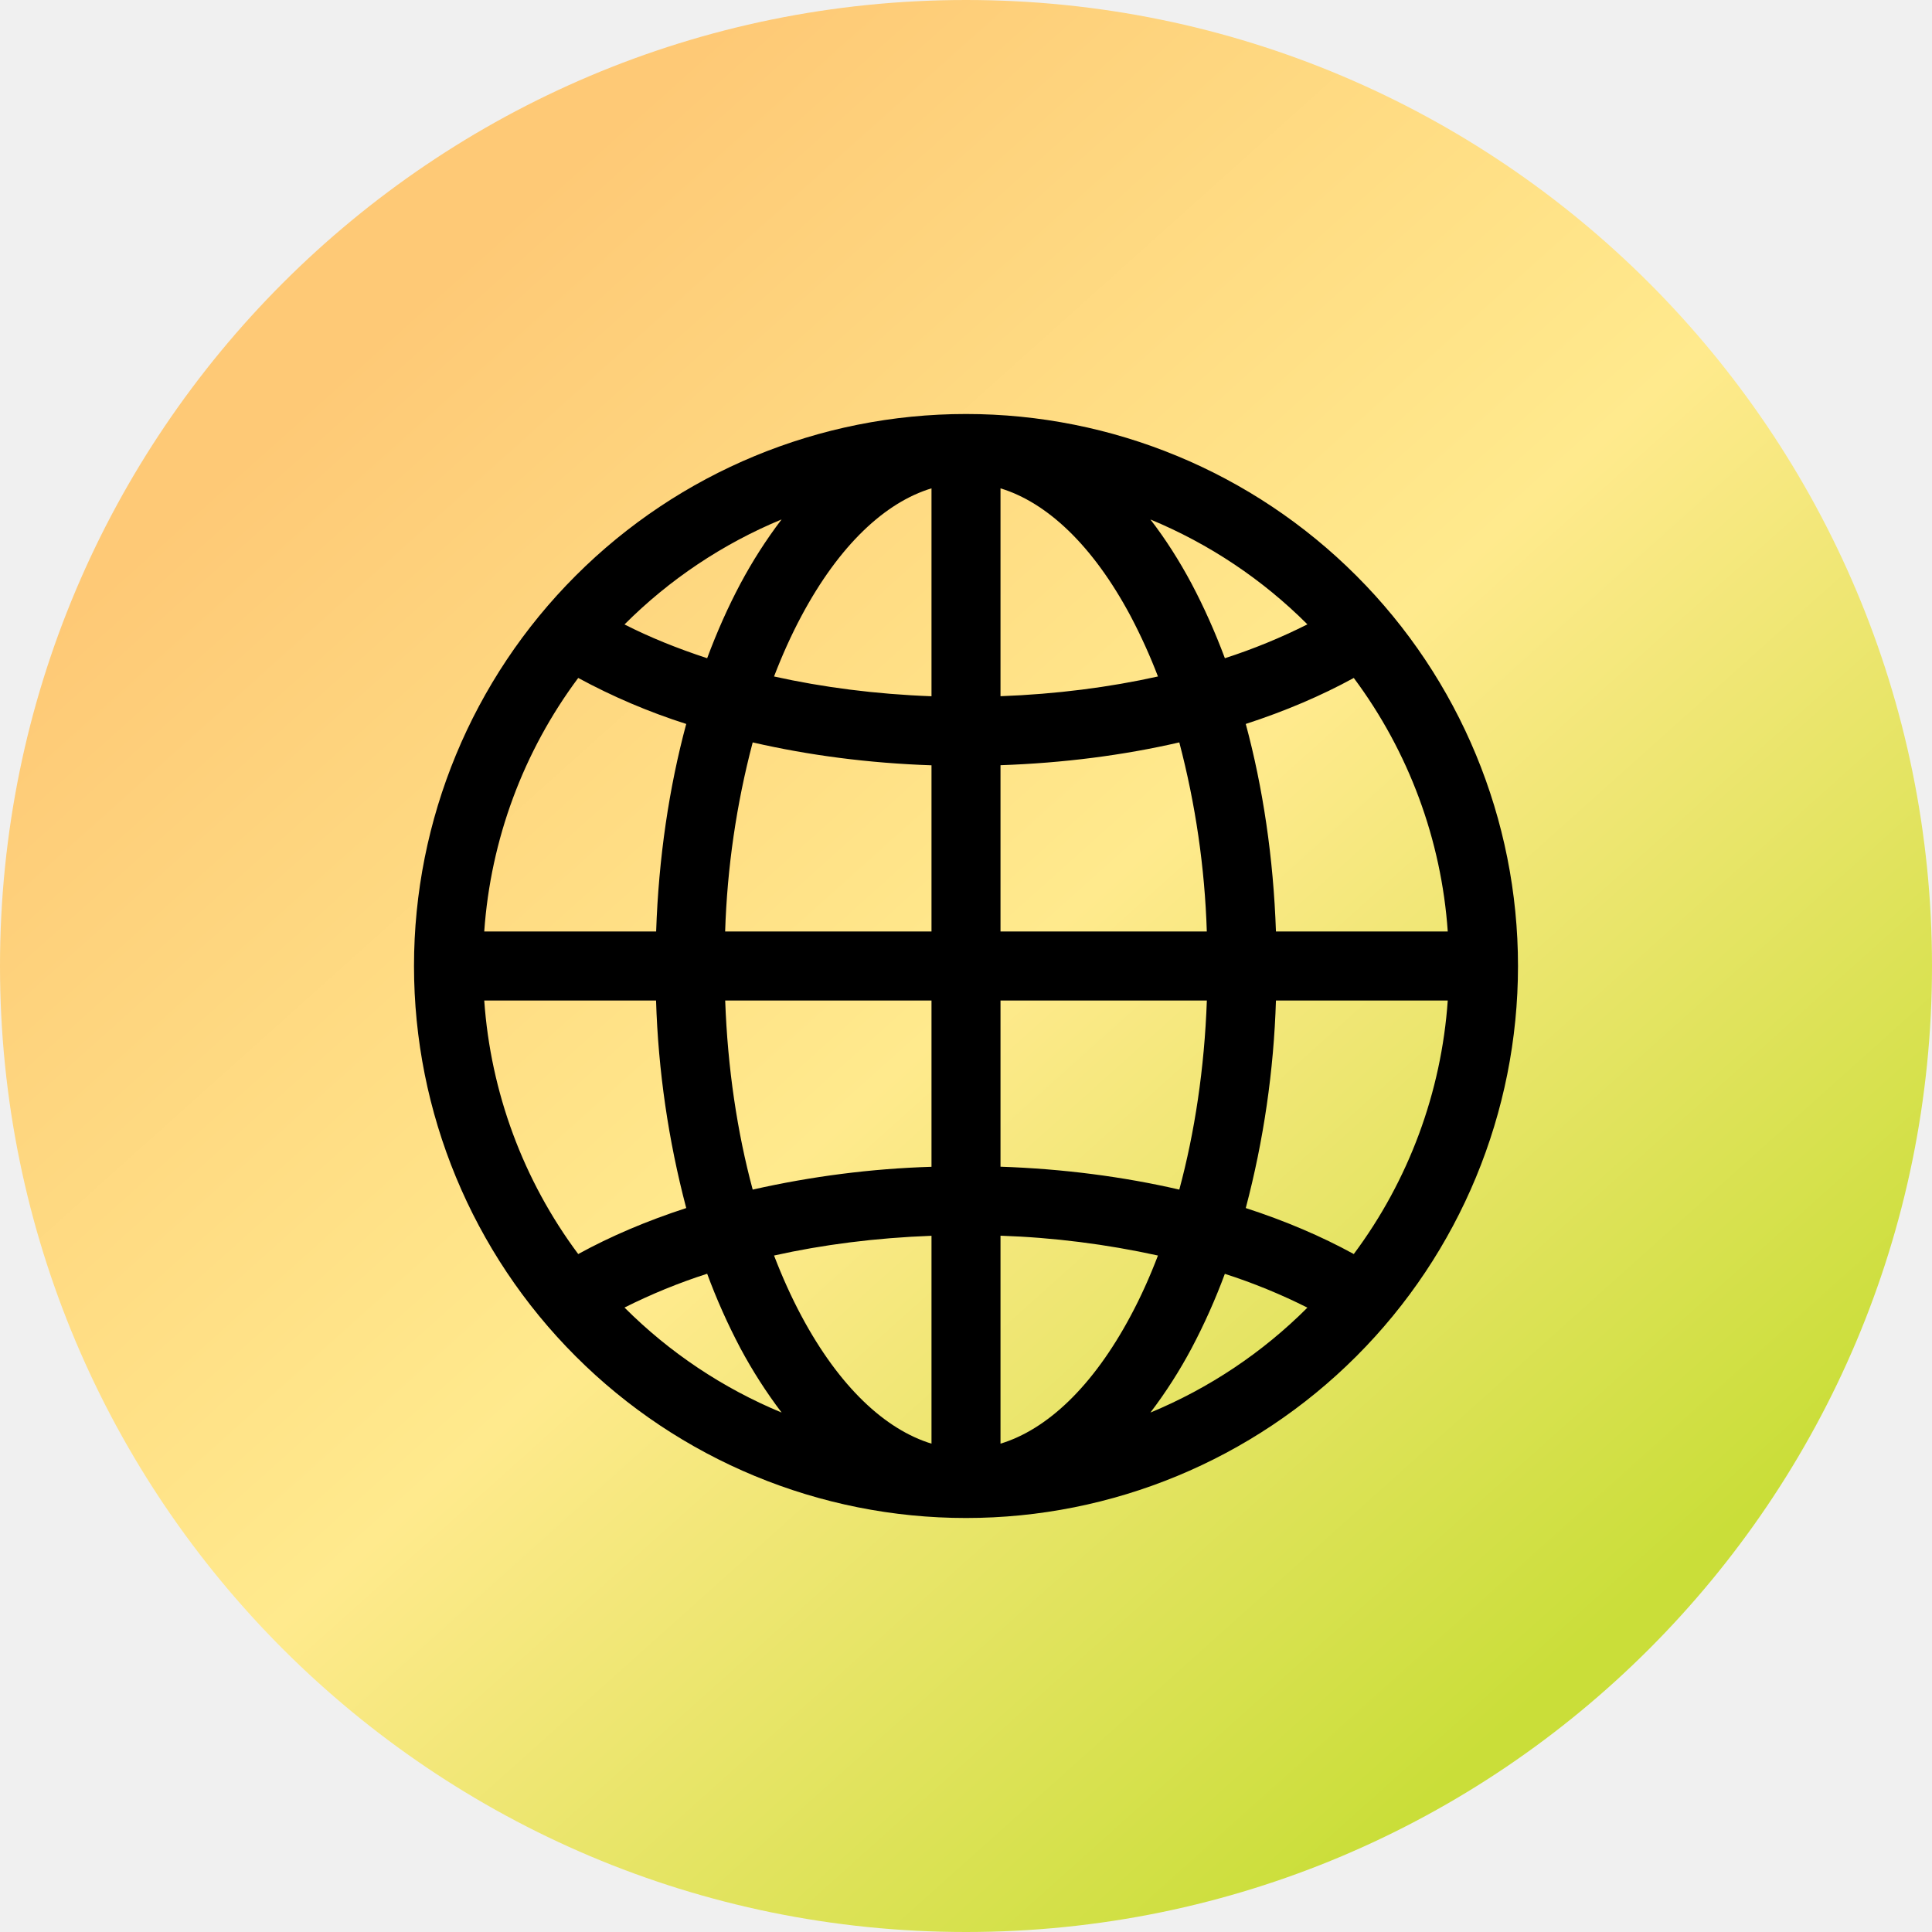
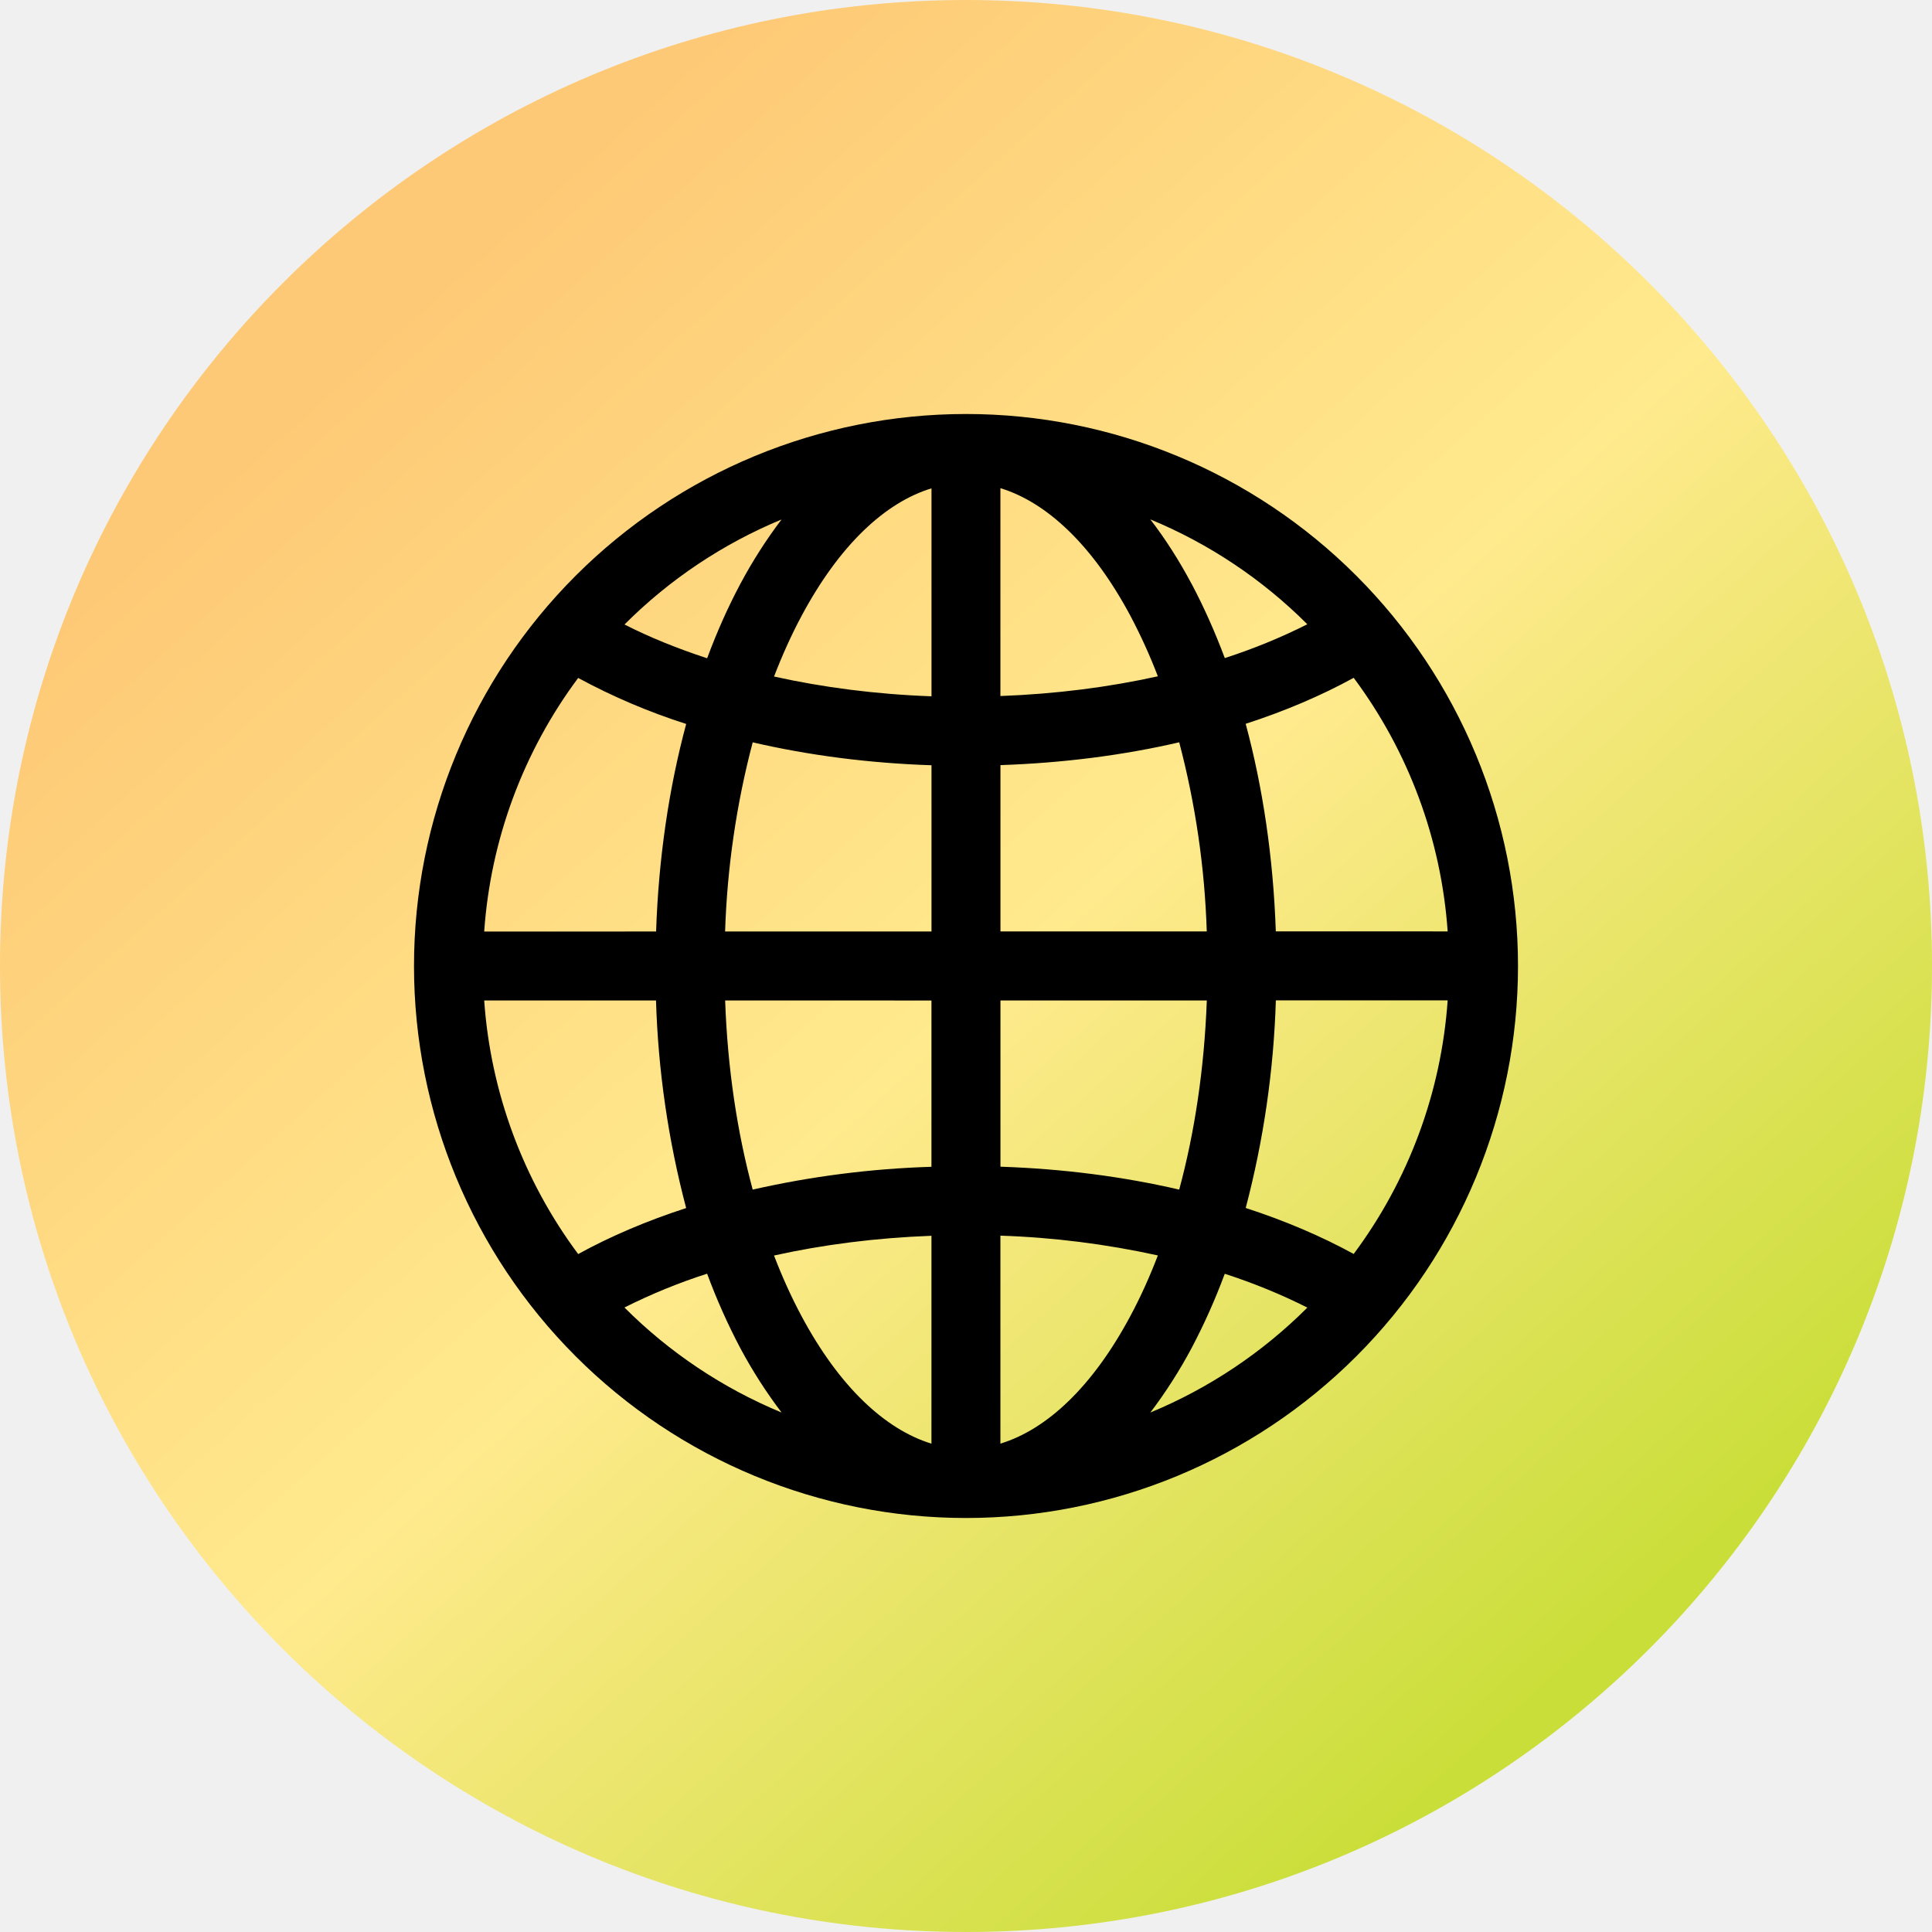
- <svg xmlns="http://www.w3.org/2000/svg" width="42" height="42" viewBox="0 0 42 42" fill="none">
-   <g clip-path="url(#clip0_586_4549)">
-     <path d="M21 42C32.598 42 42 32.598 42 21C42 9.402 32.598 0 21 0C9.402 0 0 9.402 0 21C0 32.598 9.402 42 21 42Z" fill="url(#paint0_linear_586_4549)" />
-     <path d="M9 21C9 17.817 10.264 14.765 12.515 12.515C14.765 10.264 17.817 9 21 9C24.183 9 27.235 10.264 29.485 12.515C31.736 14.765 33 17.817 33 21C33 24.183 31.736 27.235 29.485 29.485C27.235 31.736 24.183 33 21 33C17.817 33 14.765 31.736 12.515 29.485C10.264 27.235 9 24.183 9 21ZM20.25 10.616C19.245 10.921 18.247 11.845 17.419 13.398C17.204 13.801 17.007 14.237 16.827 14.706C17.884 14.941 19.035 15.091 20.25 15.136V10.616ZM15.373 14.309C15.588 13.732 15.828 13.193 16.095 12.691C16.356 12.202 16.655 11.734 16.991 11.292C15.713 11.821 14.553 12.597 13.576 13.575C14.12 13.852 14.72 14.095 15.373 14.309ZM14.264 20.25C14.318 18.645 14.546 17.119 14.918 15.738C14.105 15.479 13.319 15.144 12.57 14.738C11.375 16.341 10.666 18.255 10.527 20.25H14.264ZM16.363 16.139C16.009 17.482 15.808 18.861 15.764 20.25H20.25V16.637C18.885 16.591 17.576 16.419 16.363 16.139ZM21.75 16.635V20.25H26.235C26.191 18.861 25.99 17.482 25.637 16.139C24.424 16.419 23.115 16.588 21.75 16.635ZM15.765 21.75C15.818 23.23 16.029 24.621 16.363 25.861C17.64 25.572 18.942 25.405 20.25 25.365V21.75H15.765ZM21.75 21.75V25.363C23.115 25.409 24.424 25.581 25.637 25.861C25.971 24.621 26.183 23.23 26.236 21.75H21.75ZM16.827 27.294C17.007 27.763 17.204 28.199 17.419 28.602C18.247 30.154 19.247 31.077 20.25 31.384V26.865C19.035 26.91 17.884 27.058 16.827 27.294ZM16.992 30.708C16.657 30.266 16.357 29.798 16.095 29.308C15.819 28.785 15.578 28.245 15.373 27.69C14.757 27.888 14.156 28.134 13.576 28.425C14.553 29.403 15.715 30.179 16.992 30.708ZM14.918 26.262C14.529 24.788 14.309 23.274 14.262 21.75H10.527C10.666 23.745 11.375 25.659 12.57 27.262C13.275 26.875 14.062 26.54 14.918 26.262ZM25.009 30.708C26.286 30.179 27.446 29.404 28.422 28.427C27.843 28.136 27.243 27.89 26.627 27.692C26.422 28.246 26.181 28.786 25.905 29.308C25.644 29.798 25.345 30.266 25.009 30.708ZM21.75 26.863V31.384C22.755 31.078 23.753 30.154 24.581 28.602C24.797 28.199 24.994 27.763 25.173 27.294C24.047 27.047 22.902 26.902 21.75 26.863ZM27.082 26.262C27.938 26.54 28.725 26.875 29.43 27.262C30.625 25.659 31.334 23.745 31.473 21.75H27.738C27.691 23.274 27.471 24.788 27.082 26.262ZM31.473 20.25C31.334 18.255 30.625 16.341 29.43 14.738C28.725 15.124 27.938 15.46 27.082 15.738C27.454 17.118 27.683 18.645 27.738 20.25H31.473ZM25.905 12.691C26.171 13.194 26.412 13.732 26.628 14.309C27.244 14.11 27.844 13.864 28.422 13.573C27.445 12.596 26.286 11.822 25.009 11.293C25.337 11.718 25.637 12.189 25.905 12.691ZM25.173 14.706C25.002 14.259 24.804 13.822 24.581 13.398C23.753 11.845 22.755 10.923 21.75 10.616V15.135C22.965 15.09 24.116 14.941 25.173 14.706Z" fill="black" />
+ <svg xmlns="http://www.w3.org/2000/svg" fill="none" height="42" viewBox="0 0 42 42" width="42">
+   <linearGradient id="a" gradientUnits="userSpaceOnUse" x1="8.5" x2="34.5" y1="7" y2="36">
+     <stop offset="0" stop-color="#fec976" />
+     <stop offset=".5" stop-color="#ffea8d" />
+     <stop offset="1" stop-color="#cade39" />
+   </linearGradient>
+   <clipPath id="b">
+     <path d="m0 0h42v42h-42z" />
+   </clipPath>
+   <g clip-path="url(#b)">
+     <path d="m21 42c11.598 0 21-9.402 21-21 0-11.598-9.402-21-21-21-11.598 0-21 9.402-21 21 0 11.598 9.402 21 21 21z" fill="url(#a)" />
+     <path d="m9 21c0-3.183 1.264-6.235 3.515-8.485 2.251-2.25 5.303-3.515 8.485-3.515s6.235 1.264 8.485 3.515c2.25 2.251 3.515 5.303 3.515 8.485s-1.264 6.235-3.515 8.485c-2.251 2.25-5.303 3.515-8.485 3.515s-6.235-1.264-8.485-3.515c-2.25-2.251-3.515-5.303-3.515-8.485zm11.25-10.384c-1.005.306-2.002 1.23-2.83 2.783-.215.403-.412.839-.593 1.308 1.058.235 2.208.386 3.423.43zm-4.877 3.693c.214-.577.455-1.116.722-1.617.261-.489.56-.957.895-1.399-1.277.529-2.437 1.305-3.414 2.283.544.277 1.143.52 1.797.734zm-1.11 5.941c.054-1.605.282-3.131.654-4.512-.812-.259-1.598-.594-2.348-1-1.195 1.604-1.904 3.517-2.043 5.513zm2.1-4.112c-.354 1.343-.555 2.723-.6 4.112h4.487v-3.614c-1.365-.045-2.675-.217-3.886-.498zm5.386.496v3.615h4.485c-.044-1.389-.245-2.768-.599-4.112-1.212.281-2.522.45-3.886.496zm-5.985 5.115c.052 1.48.264 2.871.599 4.112 1.277-.29 2.578-.456 3.886-.496v-3.615zm5.985 0v3.614c1.365.045 2.675.217 3.886.498.335-1.24.546-2.631.6-4.112zm-4.923 5.544c.18.469.378.905.593 1.308.828 1.552 1.827 2.475 2.83 2.783v-4.519c-1.215.045-2.365.194-3.423.429zm.165 3.414c-.336-.442-.635-.91-.897-1.399-.276-.523-.517-1.064-.722-1.619-.617.198-1.218.444-1.797.735.977.978 2.138 1.754 3.416 2.283zm-2.075-4.446c-.389-1.474-.609-2.988-.655-4.512h-3.735c.139 1.995.848 3.909 2.043 5.513.705-.387 1.492-.723 2.348-1zm10.092 4.446c1.276-.529 2.436-1.304 3.413-2.281-.579-.291-1.179-.536-1.796-.735-.205.554-.446 1.094-.722 1.617-.261.489-.56.957-.895 1.399zm-3.26-3.845v4.521c1.005-.306 2.002-1.23 2.83-2.783.216-.403.413-.839.593-1.308-1.125-.247-2.271-.392-3.423-.43zm5.332-.602c.855.278 1.643.614 2.348 1 1.195-1.604 1.904-3.517 2.043-5.513h-3.735c-.047 1.524-.267 3.038-.655 4.512zm4.391-6.012c-.139-1.995-.848-3.909-2.043-5.513-.705.387-1.492.723-2.348 1.0.372 1.38.6 2.907.655 4.512zm-5.568-7.559c.266.502.507 1.041.723 1.617.616-.199 1.216-.444 1.794-.735-.977-.977-2.136-1.752-3.413-2.28.327.424.627.895.895 1.398zm-.732 2.014c-.171-.447-.369-.884-.593-1.308-.828-1.552-1.825-2.475-2.83-2.783v4.519c1.215-.045 2.365-.194 3.423-.429z" fill="#000" />
  </g>
-   <defs>
-     <linearGradient id="paint0_linear_586_4549" x1="8.5" y1="7" x2="34.5" y2="36" gradientUnits="userSpaceOnUse">
-       <stop stop-color="#FEC976" />
-       <stop offset="0.5" stop-color="#FFEA8D" />
-       <stop offset="1" stop-color="#CADE39" />
-     </linearGradient>
-     <clipPath id="clip0_586_4549">
-       <rect width="42" height="42" fill="white" />
-     </clipPath>
-   </defs>
</svg>
